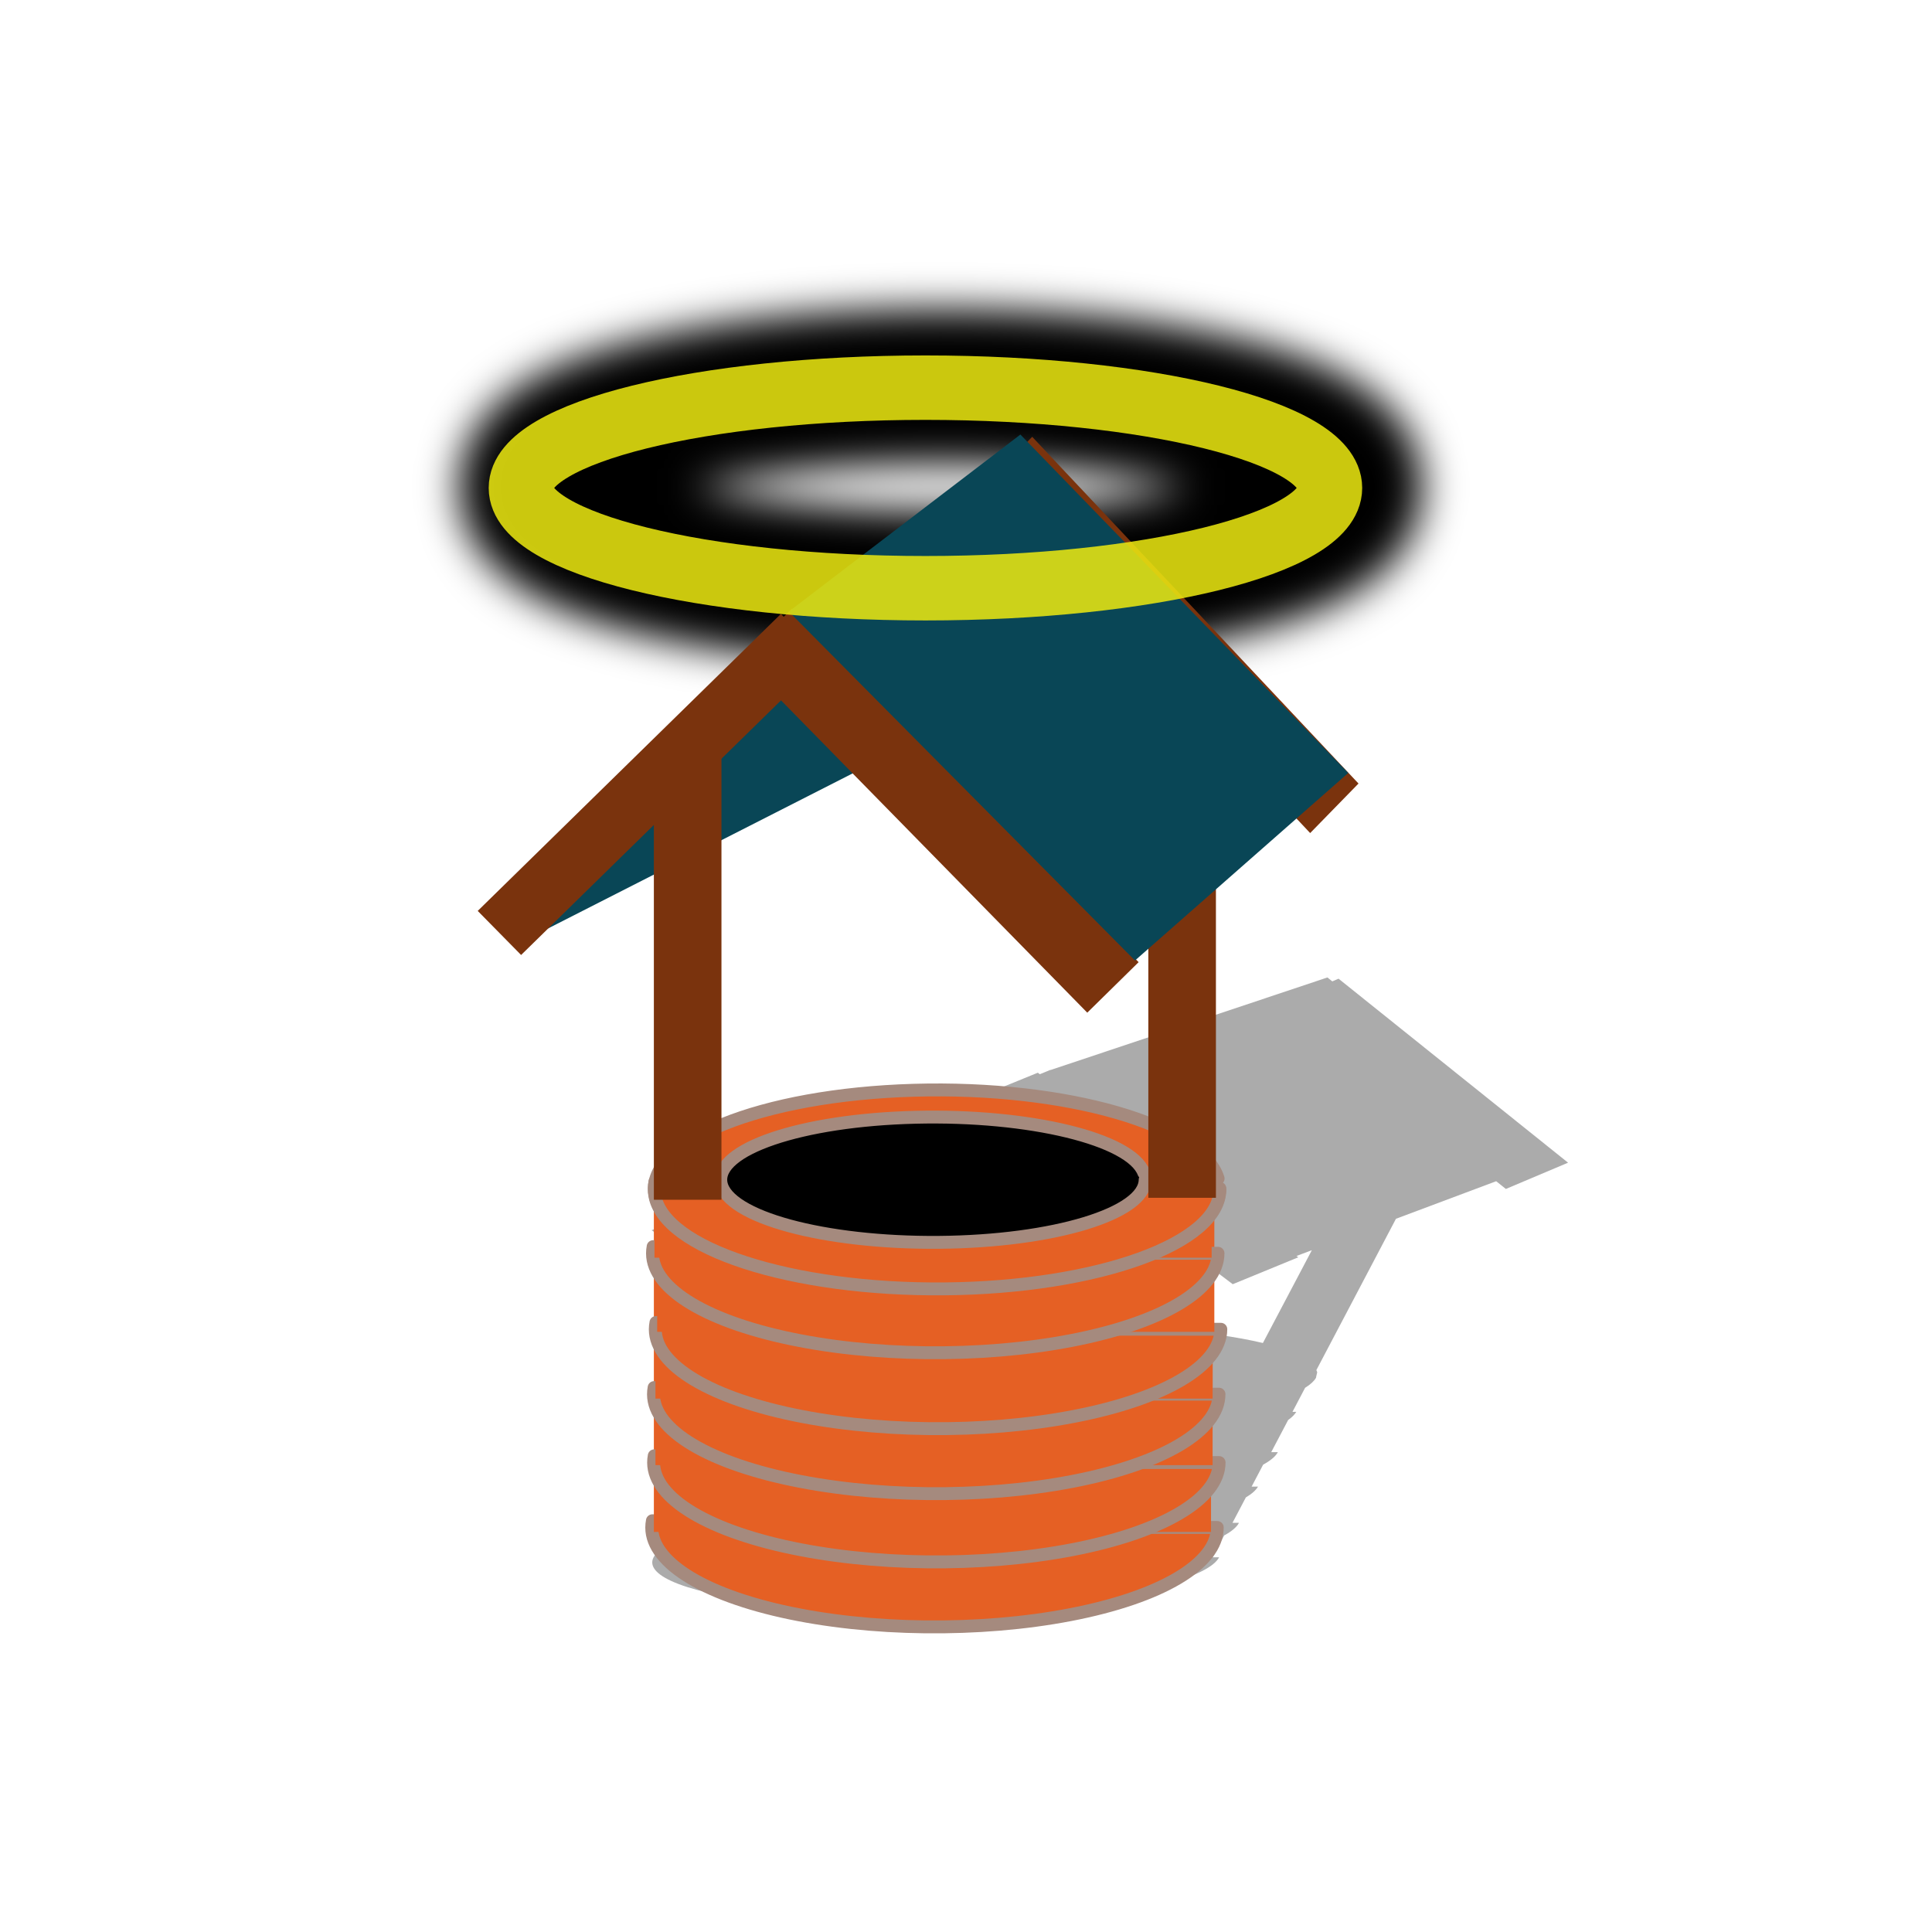
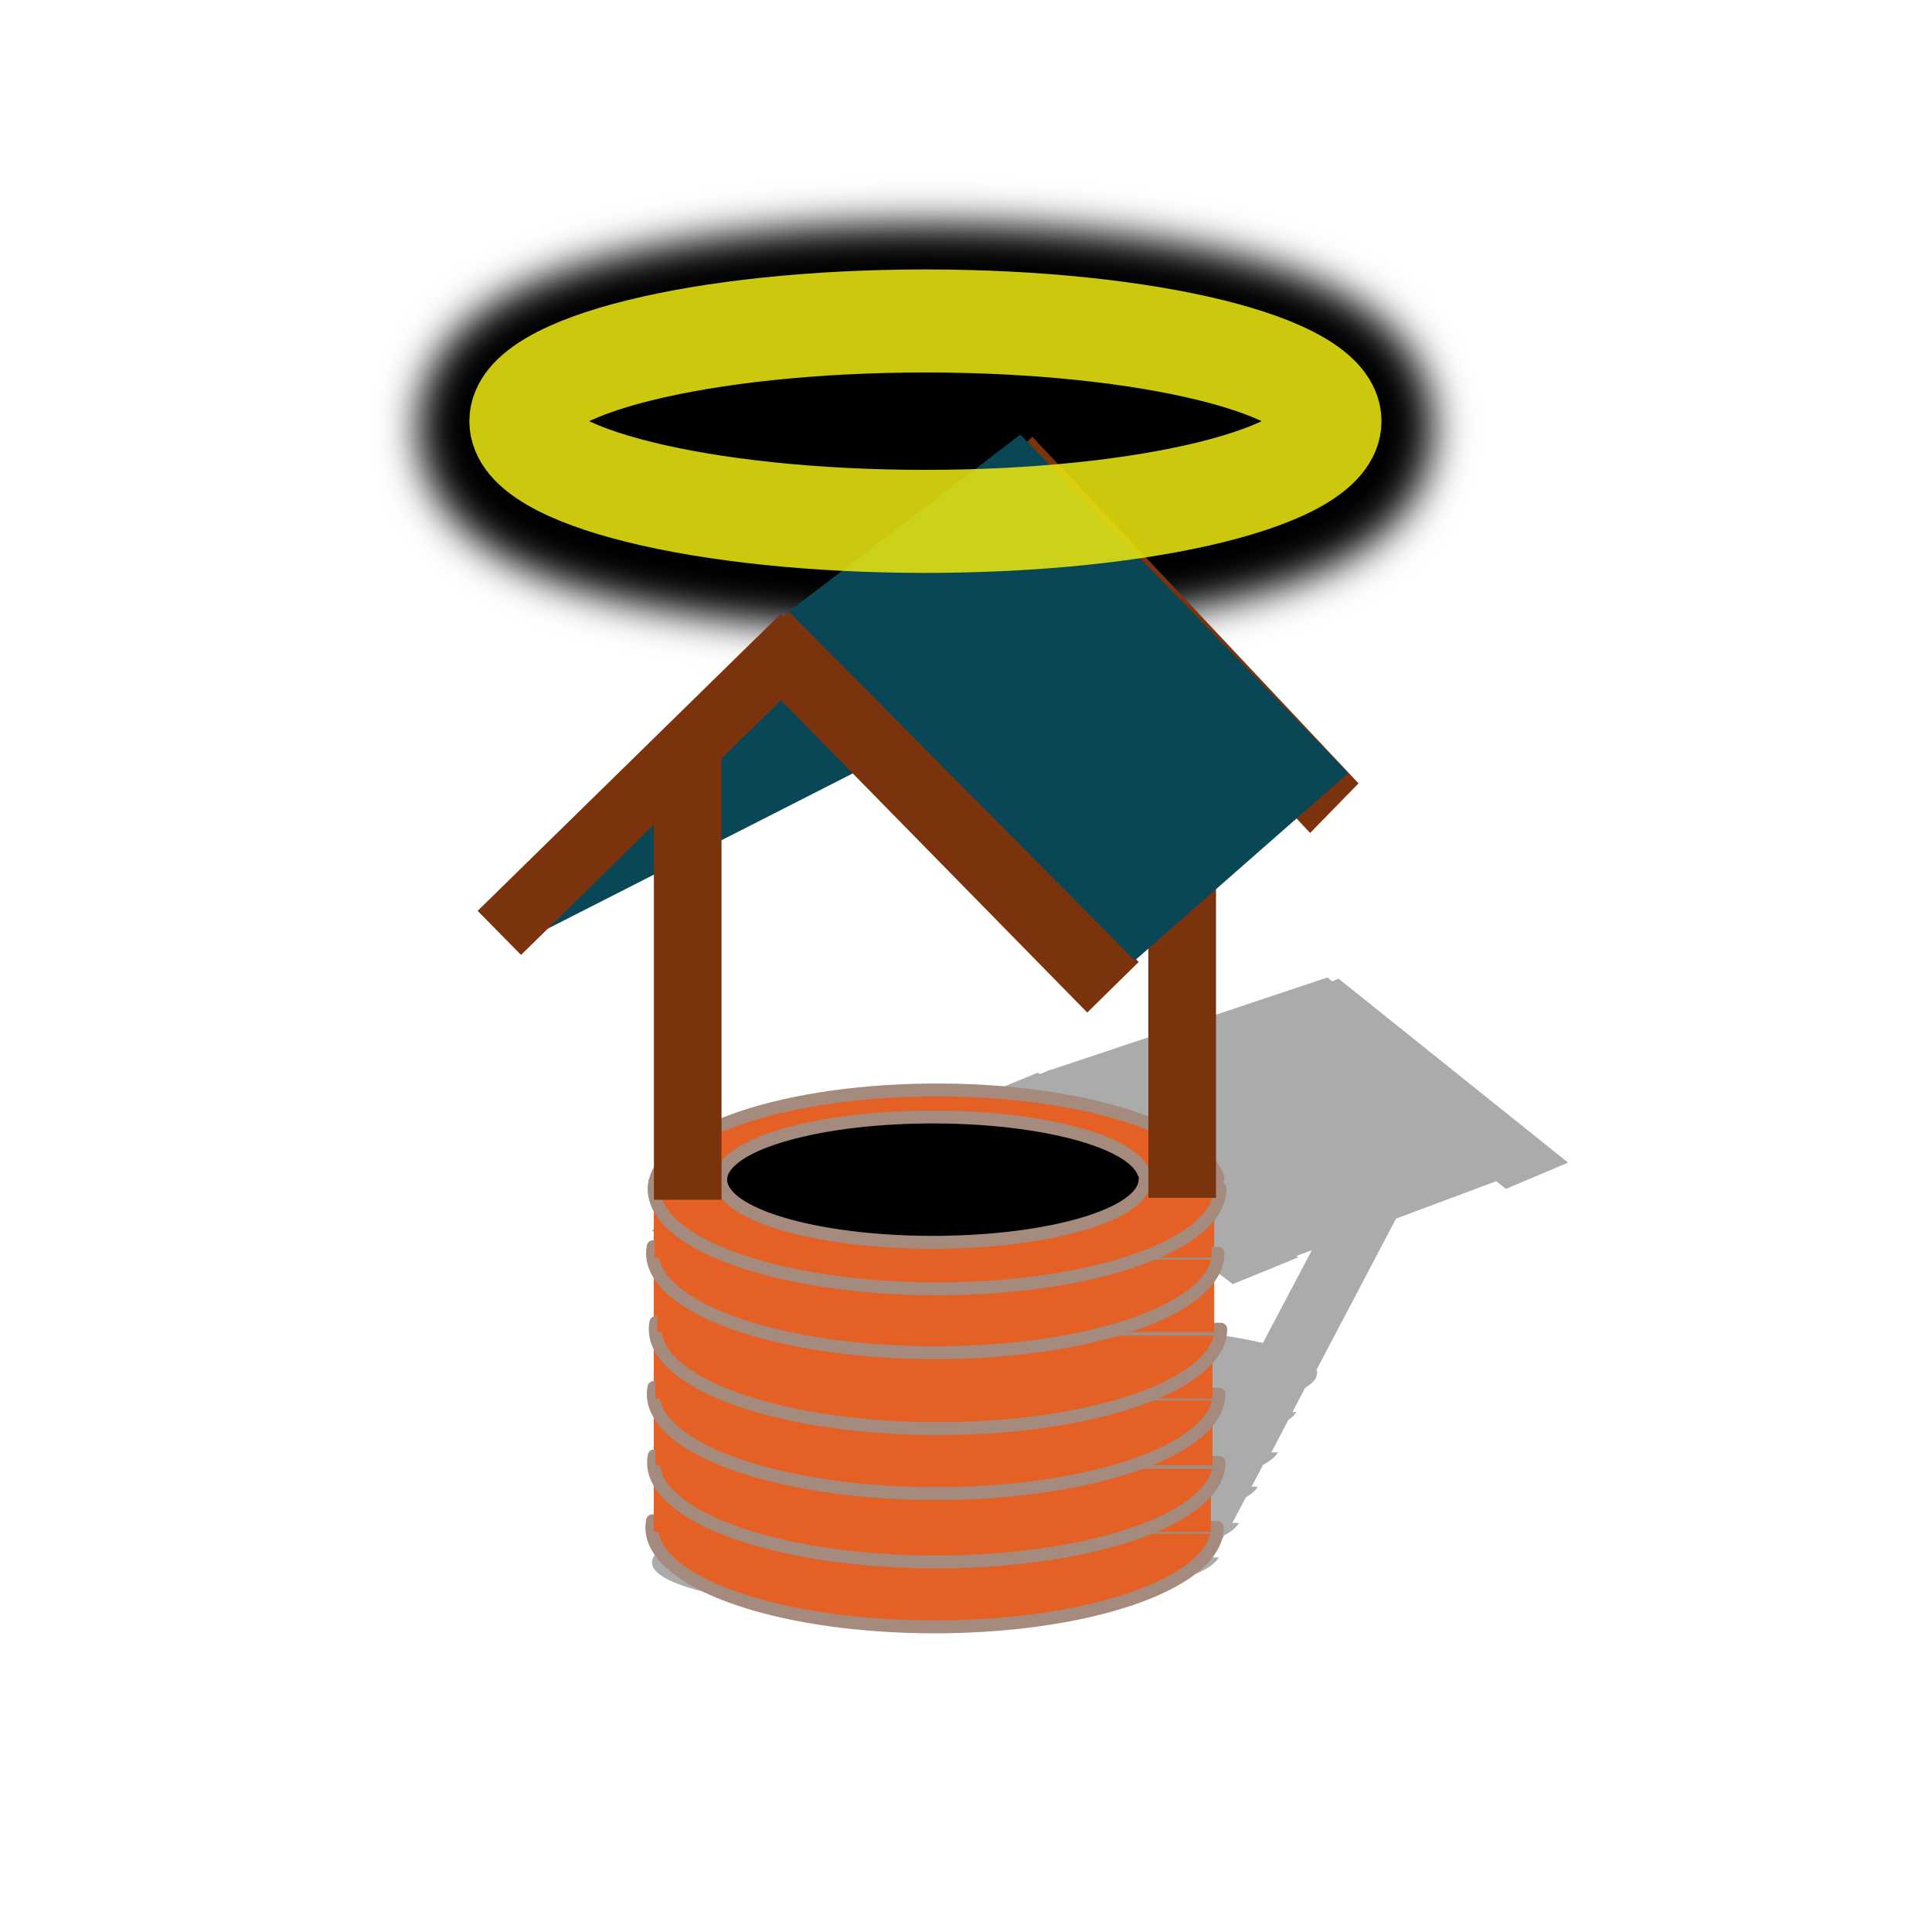
<svg xmlns="http://www.w3.org/2000/svg" width="15mm" height="15mm" viewBox="0 0 15 15" version="1.1" id="svg1">
  <defs id="defs1">
-     <filter style="color-interpolation-filters:sRGB" id="filter12" x="-0.154" y="-0.623" width="1.308" height="2.245">
+     <filter style="color-interpolation-filters:sRGB" id="filter12" x="-0.186" y="-0.751" width="1.372" height="2.502">
      <feGaussianBlur stdDeviation="0.161" id="feGaussianBlur12" />
    </filter>
  </defs>
  <g id="layer1">
    <ellipse style="fill:#000000;fill-opacity:0.143;stroke:#c00707;stroke-width:0.165;stroke-dasharray:none;stroke-opacity:0.421" id="path5" cx="7.472" cy="11.983" rx="0.248" ry="0.264" />
-     <g id="g12" transform="matrix(0.9523745,0,0,0.9530084,0.6699715,3.191781)" style="stroke-width:1.05">
-       <path id="path9-7" style="fill:#000000;fill-opacity:0.331;stroke:none;stroke-width:0.105;stroke-linecap:round;stroke-linejoin:round;stroke-dasharray:none;stroke-opacity:0.315" d="m 10.118,4.614 -2.257,0.754 -0.002,-0.001 -0.026,0.011 -0.006,0.002 3.727e-4,2.742e-4 -0.054,0.022 L 7.757,5.39 4.609,6.673 4.862,6.864 5.144,6.748 6.127,6.516 5.387,7.922 5.28,8.124 5.275,8.124 a 0.428,2.317 88.924 0 0 -0.028,0.064 L 4.656,9.309 4.645,9.309 a 0.428,2.317 88.924 0 0 0.853,0.391 0.428,2.317 88.924 0 0 2.341,0.015 0.428,2.317 88.924 0 0 1.396,-0.377 h -0.052 L 9.276,9.16 a 0.428,2.317 88.924 0 0 0.121,-0.103 h -0.053 L 9.453,8.85 a 0.428,2.317 88.924 0 0 0.099,-0.088 h -0.052 l 0.094,-0.179 a 0.428,2.317 88.924 0 0 0.12,-0.102 h -0.054 l 0.138,-0.262 a 0.428,2.317 88.924 0 0 0.066,-0.066 H 9.833 L 9.936,7.957 a 0.428,2.317 88.924 0 0 0.088,-0.08 l 7.34e-4,-0.002 a 0.428,2.317 88.924 0 0 0.002,-0.002 h -0.002 l 0.01,-0.042 a 0.428,2.317 88.924 0 0 -0.007,-0.018 l 0.649,-1.233 0.817,-0.306 0.079,0.063 0.507,-0.214 -1.871,-1.499 -0.051,0.022 z M 7.979,6.079 9.346,7.113 9.88,6.894 9.866,6.883 9.991,6.836 9.592,7.592 A 0.428,2.317 88.924 0 0 7.755,7.448 0.428,2.317 88.924 0 0 6.108,7.599 L 6.757,6.367 Z" />
-       <ellipse style="fill:none;fill-opacity:1;stroke:#000000;stroke-width:1.26;stroke-linecap:round;stroke-linejoin:round;stroke-dasharray:none;stroke-opacity:1;filter:url(#filter12)" id="path10-0" cx="6.966" cy="0.617" rx="3.298" ry="0.817" />
-       <path style="fill:#094656;fill-opacity:1;stroke:none;stroke-width:0.105;stroke-linecap:round;stroke-linejoin:round;stroke-dasharray:none;stroke-opacity:1" d="M 3.585,4.306 5.748,2.164 7.255,2.439 Z" id="path9" />
-       <path style="fill:#e56024;fill-opacity:1;stroke:#a58a7e;stroke-width:0.105;stroke-linecap:round;stroke-linejoin:round;stroke-dasharray:none;stroke-opacity:1" id="path6" d="M 9.22,9.095 A 2.305,0.81 0 0 1 8.023,9.805 2.305,0.81 0 0 1 5.674,9.778 2.305,0.81 0 0 1 4.615,9.04 l 2.3,0.054 z" />
-       <rect style="fill:#e56024;fill-opacity:1;stroke:none;stroke-width:0.105;stroke-linecap:round;stroke-linejoin:round;stroke-dasharray:none;stroke-opacity:1" id="rect7" width="4.542" height="2.899" x="4.627" y="6.232" />
-       <path style="fill:#e56024;fill-opacity:1;stroke:#a58a7e;stroke-width:0.105;stroke-linecap:round;stroke-linejoin:round;stroke-dasharray:none;stroke-opacity:1" id="path6-4-5" d="M 9.235,8.566 A 2.305,0.81 0 0 1 8.037,9.276 2.305,0.81 0 0 1 5.689,9.248 2.305,0.81 0 0 1 4.63,8.511 l 2.3,0.054 z" />
-       <rect style="fill:#e56024;fill-opacity:1;stroke:none;stroke-width:0.105;stroke-linecap:round;stroke-linejoin:round;stroke-dasharray:none;stroke-opacity:1" id="rect7-3" width="4.542" height="2.354" x="4.64" y="6.233" />
-       <path style="fill:#e56024;fill-opacity:1;stroke:#a58a7e;stroke-width:0.105;stroke-linecap:round;stroke-linejoin:round;stroke-dasharray:none;stroke-opacity:1" id="path6-0" d="M 9.234,8.009 A 2.305,0.81 0 0 1 8.036,8.72 2.305,0.81 0 0 1 5.688,8.692 2.305,0.81 0 0 1 4.629,7.955 l 2.3,0.054 z" />
-       <rect style="fill:#e56024;fill-opacity:1;stroke:none;stroke-width:0.105;stroke-linecap:round;stroke-linejoin:round;stroke-dasharray:none;stroke-opacity:1" id="rect7-4" width="4.542" height="1.844" x="4.64" y="6.201" />
-       <path style="fill:#e56024;fill-opacity:1;stroke:#a58a7e;stroke-width:0.105;stroke-linecap:round;stroke-linejoin:round;stroke-dasharray:none;stroke-opacity:1" id="path6-4-5-6" d="M 9.249,7.48 A 2.305,0.81 0 0 1 8.051,8.19 2.305,0.81 0 0 1 5.702,8.163 2.305,0.81 0 0 1 4.644,7.425 l 2.3,0.054 z" />
-       <rect style="fill:#e56024;fill-opacity:1;stroke:none;stroke-width:0.105;stroke-linecap:round;stroke-linejoin:round;stroke-dasharray:none;stroke-opacity:1" id="rect7-3-4" width="4.542" height="1.203" x="4.654" y="6.298" />
-       <path style="fill:#e56024;fill-opacity:1;stroke:#a58a7e;stroke-width:0.105;stroke-linecap:round;stroke-linejoin:round;stroke-dasharray:none;stroke-opacity:1" id="path6-8" d="M 9.226,6.861 A 2.305,0.81 0 0 1 8.029,7.572 2.305,0.81 0 0 1 5.68,7.544 2.305,0.81 0 0 1 4.621,6.807 l 2.3,0.054 z" />
-       <rect style="fill:#e56024;fill-opacity:1;stroke:none;stroke-width:0.105;stroke-linecap:round;stroke-linejoin:round;stroke-dasharray:none;stroke-opacity:1" id="rect7-40" width="4.542" height="0.621" x="4.632" y="6.276" />
-       <path style="fill:#e56024;fill-opacity:1;stroke:#a58a7e;stroke-width:0.105;stroke-linecap:round;stroke-linejoin:round;stroke-dasharray:none;stroke-opacity:1" id="path6-4-5-0" d="M 9.241,6.332 A 2.305,0.81 0 0 1 8.043,7.042 2.305,0.81 0 0 1 5.695,7.015 2.305,0.81 0 0 1 4.636,6.277 l 2.3,0.054 z" />
-       <rect style="fill:#e56024;fill-opacity:1;stroke:none;stroke-width:0.105;stroke-linecap:round;stroke-linejoin:round;stroke-dasharray:none;stroke-opacity:1" id="rect7-3-9" width="4.542" height="0.244" x="4.646" y="6.109" />
-       <path style="fill:#e56024;fill-opacity:1;stroke:#a58a7e;stroke-width:0.105;stroke-linecap:round;stroke-linejoin:round;stroke-dasharray:none;stroke-opacity:1" id="path6-4" d="M 9.241,6.341 A 2.305,0.81 0 0 1 6.999,7.151 2.305,0.81 0 0 1 4.634,6.385 2.305,0.81 0 0 1 6.745,5.533 2.305,0.81 0 0 1 9.227,6.252" />
-       <path style="fill:#000000;fill-opacity:1;stroke:#a58a7e;stroke-width:0.105;stroke-linecap:round;stroke-linejoin:round;stroke-dasharray:none;stroke-opacity:1" id="path6-4-7" d="M 8.632,6.262 A 1.73,0.511 0 0 1 6.95,6.772 1.73,0.511 0 0 1 5.175,6.29 1.73,0.511 0 0 1 6.759,5.753 1.73,0.511 0 0 1 8.621,6.205" />
-       <rect style="fill:#7a330d;fill-opacity:1;stroke:none;stroke-width:0.105;stroke-linecap:round;stroke-linejoin:round;stroke-dasharray:none;stroke-opacity:1" id="rect8" width="0.551" height="3.661" x="4.627" y="2.764" />
-       <rect style="fill:#7a330d;fill-opacity:1;stroke:none;stroke-width:0.105;stroke-linecap:round;stroke-linejoin:round;stroke-dasharray:none;stroke-opacity:1" id="rect8-5" width="0.551" height="3.788" x="8.658" y="2.621" />
-       <rect style="fill:#7a330d;fill-opacity:1;stroke:none;stroke-width:0.105;stroke-linecap:round;stroke-linejoin:round;stroke-dasharray:none;stroke-opacity:1" id="rect8-5-0" width="0.587" height="4.035" x="2.392" y="5.18" transform="matrix(0.7132721,-0.7008872,0.7003839,0.7137664,0,0)" />
-       <rect style="fill:#7a330d;fill-opacity:1;stroke:none;stroke-width:0.105;stroke-linecap:round;stroke-linejoin:round;stroke-dasharray:none;stroke-opacity:1" id="rect8-5-0-5" width="0.504" height="3.459" x="-5.646" y="-0.584" transform="matrix(-0.7017359,-0.7124372,0.7145996,-0.6995337,0,0)" />
-       <rect style="fill:#7a330d;fill-opacity:1;stroke:none;stroke-width:0.105;stroke-linecap:round;stroke-linejoin:round;stroke-dasharray:none;stroke-opacity:1" id="rect8-5-0-58" width="0.564" height="3.88" x="4.911" y="5.668" transform="matrix(0.698717,-0.7153982,0.6855784,0.7279988,0,0)" />
-       <path style="fill:#094656;fill-opacity:1;stroke:none;stroke-width:0.105;stroke-linecap:round;stroke-linejoin:round;stroke-dasharray:none;stroke-opacity:1" d="M 5.727,1.633 8.549,4.476 10.288,2.948 7.615,0.191 Z" id="path8" />
-       <ellipse style="fill:none;fill-opacity:1;stroke:#ece811;stroke-width:0.525;stroke-linecap:round;stroke-linejoin:round;stroke-dasharray:none;stroke-opacity:0.861" id="path10" cx="6.841" cy="0.626" rx="3.298" ry="0.817" />
-     </g>
+     <path id="path9-7" style="fill:#000000;fill-opacity:0.331;stroke:none;stroke-width:0.1;stroke-linecap:round;stroke-linejoin:round;stroke-dasharray:none;stroke-opacity:0.315" d="m 10.306,7.589 -2.149,0.718 -0.002,-0.001 -0.025,0.01 -0.006,0.002 3.55e-4,2.613e-4 -0.051,0.021 L 8.058,8.328 5.059,9.552 5.3,9.733 5.569,9.623 6.506,9.402 5.8,10.741 l -0.102,0.193 -0.005,-2.61e-4 a 0.408,2.206 88.923 0 0 -0.027,0.061 l -0.563,1.069 -0.011,-2.61e-4 a 0.408,2.206 88.923 0 0 0.812,0.373 0.408,2.206 88.923 0 0 2.23,0.014 0.408,2.206 88.923 0 0 1.329,-0.359 H 9.415 l 0.089,-0.17 a 0.408,2.206 88.923 0 0 0.115,-0.098 h -0.051 l 0.104,-0.197 a 0.408,2.206 88.923 0 0 0.094,-0.084 H 9.717 l 0.09,-0.17 a 0.408,2.206 88.923 0 0 0.115,-0.097 h -0.051 l 0.131,-0.25 a 0.408,2.206 88.923 0 0 0.063,-0.063 h -0.03 l 0.098,-0.187 a 0.408,2.206 88.923 0 0 0.084,-0.077 l 6.99e-4,-0.002 a 0.408,2.206 88.923 0 0 0.002,-0.002 h -0.001 l 0.009,-0.041 a 0.408,2.206 88.923 0 0 -0.007,-0.017 l 0.618,-1.175 0.778,-0.291 0.075,0.06 0.483,-0.204 -1.782,-1.428 -0.049,0.021 z M 8.269,8.985 9.571,9.97 10.08,9.762 10.066,9.751 10.185,9.707 9.805,10.427 A 0.408,2.206 88.923 0 0 8.055,10.29 0.408,2.206 88.923 0 0 6.487,10.434 L 7.105,9.26 Z" />
+     <ellipse style="fill:none;fill-opacity:1;stroke:#000000;stroke-width:1.679;stroke-linecap:round;stroke-linejoin:round;stroke-dasharray:none;stroke-opacity:1;filter:url(#filter12)" id="path10-0" cx="6.966" cy="0.617" rx="3.298" ry="0.817" transform="matrix(0.9523745,0,0,0.9530084,0.5548475,2.731285)" />
+     <path style="fill:#094656;fill-opacity:1;stroke:none;stroke-width:0.1;stroke-linecap:round;stroke-linejoin:round;stroke-dasharray:none;stroke-opacity:1" d="M 4.084,7.296 6.145,5.254 7.579,5.517 Z" id="path9" />
+     <path style="fill:#e56024;fill-opacity:1;stroke:#a58a7e;stroke-width:0.1;stroke-linecap:round;stroke-linejoin:round;stroke-dasharray:none;stroke-opacity:1" id="path6" d="M 9.451,11.859 A 2.195,0.772 0 0 1 8.311,12.536 2.195,0.772 0 0 1 6.074,12.51 2.195,0.772 0 0 1 5.066,11.807 l 2.19,0.052 z" />
+     <rect style="fill:#e56024;fill-opacity:1;stroke:none;stroke-width:0.1;stroke-linecap:round;stroke-linejoin:round;stroke-dasharray:none;stroke-opacity:1" id="rect7" width="4.325" height="2.762" x="5.076" y="9.131" />
+     <path style="fill:#e56024;fill-opacity:1;stroke:#a58a7e;stroke-width:0.1;stroke-linecap:round;stroke-linejoin:round;stroke-dasharray:none;stroke-opacity:1" id="path6-4-5" d="M 9.465,11.355 A 2.195,0.772 0 0 1 8.325,12.032 2.195,0.772 0 0 1 6.088,12.006 2.195,0.772 0 0 1 5.079,11.303 l 2.19,0.052 z" />
+     <rect style="fill:#e56024;fill-opacity:1;stroke:none;stroke-width:0.1;stroke-linecap:round;stroke-linejoin:round;stroke-dasharray:none;stroke-opacity:1" id="rect7-3" width="4.325" height="2.243" x="5.089" y="9.132" />
+     <path style="fill:#e56024;fill-opacity:1;stroke:#a58a7e;stroke-width:0.1;stroke-linecap:round;stroke-linejoin:round;stroke-dasharray:none;stroke-opacity:1" id="path6-0" d="m 9.464,10.824 a 2.195,0.772 0 0 1 -1.141,0.677 2.195,0.772 0 0 1 -2.237,-0.026 2.195,0.772 0 0 1 -1.009,-0.703 l 2.19,0.052 z" />
+     <rect style="fill:#e56024;fill-opacity:1;stroke:none;stroke-width:0.1;stroke-linecap:round;stroke-linejoin:round;stroke-dasharray:none;stroke-opacity:1" id="rect7-4" width="4.325" height="1.757" x="5.089" y="9.101" />
+     <path style="fill:#e56024;fill-opacity:1;stroke:#a58a7e;stroke-width:0.1;stroke-linecap:round;stroke-linejoin:round;stroke-dasharray:none;stroke-opacity:1" id="path6-4-5-6" d="M 9.478,10.32 A 2.195,0.772 0 0 1 8.337,10.997 2.195,0.772 0 0 1 6.101,10.971 2.195,0.772 0 0 1 5.092,10.268 l 2.19,0.052 z" />
+     <rect style="fill:#e56024;fill-opacity:1;stroke:none;stroke-width:0.1;stroke-linecap:round;stroke-linejoin:round;stroke-dasharray:none;stroke-opacity:1" id="rect7-3-4" width="4.325" height="1.147" x="5.102" y="9.194" />
+     <path style="fill:#e56024;fill-opacity:1;stroke:#a58a7e;stroke-width:0.1;stroke-linecap:round;stroke-linejoin:round;stroke-dasharray:none;stroke-opacity:1" id="path6-8" d="M 9.457,9.73 A 2.195,0.772 0 0 1 8.316,10.408 2.195,0.772 0 0 1 6.08,10.381 2.195,0.772 0 0 1 5.071,9.679 l 2.19,0.052 z" />
+     <rect style="fill:#e56024;fill-opacity:1;stroke:none;stroke-width:0.1;stroke-linecap:round;stroke-linejoin:round;stroke-dasharray:none;stroke-opacity:1" id="rect7-40" width="4.325" height="0.592" x="5.082" y="9.172" />
+     <path style="fill:#e56024;fill-opacity:1;stroke:#a58a7e;stroke-width:0.1;stroke-linecap:round;stroke-linejoin:round;stroke-dasharray:none;stroke-opacity:1" id="path6-4-5-0" d="M 9.471,9.226 A 2.195,0.772 0 0 1 8.33,9.903 2.195,0.772 0 0 1 6.093,9.877 2.195,0.772 0 0 1 5.085,9.174 l 2.19,0.052 z" />
+     <rect style="fill:#e56024;fill-opacity:1;stroke:none;stroke-width:0.1;stroke-linecap:round;stroke-linejoin:round;stroke-dasharray:none;stroke-opacity:1" id="rect7-3-9" width="4.325" height="0.233" x="5.094" y="9.014" />
+     <path style="fill:#e56024;fill-opacity:1;stroke:#a58a7e;stroke-width:0.1;stroke-linecap:round;stroke-linejoin:round;stroke-dasharray:none;stroke-opacity:1" id="path6-4" d="M 9.471,9.235 A 2.195,0.772 0 0 1 7.336,10.006 2.195,0.772 0 0 1 5.083,9.277 2.195,0.772 0 0 1 7.094,8.465 2.195,0.772 0 0 1 9.457,9.15" />
+     <path style="fill:#000000;fill-opacity:1;stroke:#a58a7e;stroke-width:0.1;stroke-linecap:round;stroke-linejoin:round;stroke-dasharray:none;stroke-opacity:1" id="path6-4-7" d="M 8.89,9.159 A 1.647,0.487 0 0 1 7.289,9.645 1.647,0.487 0 0 1 5.598,9.186 1.647,0.487 0 0 1 7.107,8.674 1.647,0.487 0 0 1 8.88,9.106" />
+     <rect style="fill:#7a330d;fill-opacity:1;stroke:none;stroke-width:0.1;stroke-linecap:round;stroke-linejoin:round;stroke-dasharray:none;stroke-opacity:1" id="rect8" width="0.525" height="3.489" x="5.077" y="5.826" />
+     <rect style="fill:#7a330d;fill-opacity:1;stroke:none;stroke-width:0.1;stroke-linecap:round;stroke-linejoin:round;stroke-dasharray:none;stroke-opacity:1" id="rect8-5" width="0.525" height="3.61" x="8.916" y="5.69" />
+     <rect style="fill:#7a330d;fill-opacity:1;stroke:none;stroke-width:0.1;stroke-linecap:round;stroke-linejoin:round;stroke-dasharray:none;stroke-opacity:1" id="rect8-5-0" width="0.56" height="3.844" x="0.523" y="7.68" transform="matrix(0.7130389,-0.7011245,0.7001464,0.7139993,0,0)" />
+     <rect style="fill:#7a330d;fill-opacity:1;stroke:none;stroke-width:0.1;stroke-linecap:round;stroke-linejoin:round;stroke-dasharray:none;stroke-opacity:1" id="rect8-5-0-5" width="0.48" height="3.295" x="-8.127" y="-2.318" transform="matrix(-0.7014988,-0.7126706,0.7143669,-0.6997714,0,0)" />
+     <rect style="fill:#7a330d;fill-opacity:1;stroke:none;stroke-width:0.1;stroke-linecap:round;stroke-linejoin:round;stroke-dasharray:none;stroke-opacity:1" id="rect8-5-0-58" width="0.538" height="3.696" x="2.978" y="8.111" transform="matrix(0.698479,-0.7156305,0.6853366,0.7282264,0,0)" />
+     <path style="fill:#094656;fill-opacity:1;stroke:none;stroke-width:0.1;stroke-linecap:round;stroke-linejoin:round;stroke-dasharray:none;stroke-opacity:1" d="M 6.124,4.748 8.811,7.457 10.468,6.002 7.922,3.374 Z" id="path8" />
+     <ellipse style="fill:none;fill-opacity:1;stroke:#ece811;stroke-width:0.8;stroke-linecap:round;stroke-linejoin:round;stroke-dasharray:none;stroke-opacity:0.861" id="path10" cx="7.185" cy="3.27" rx="3.141" ry="0.778" />
  </g>
</svg>
